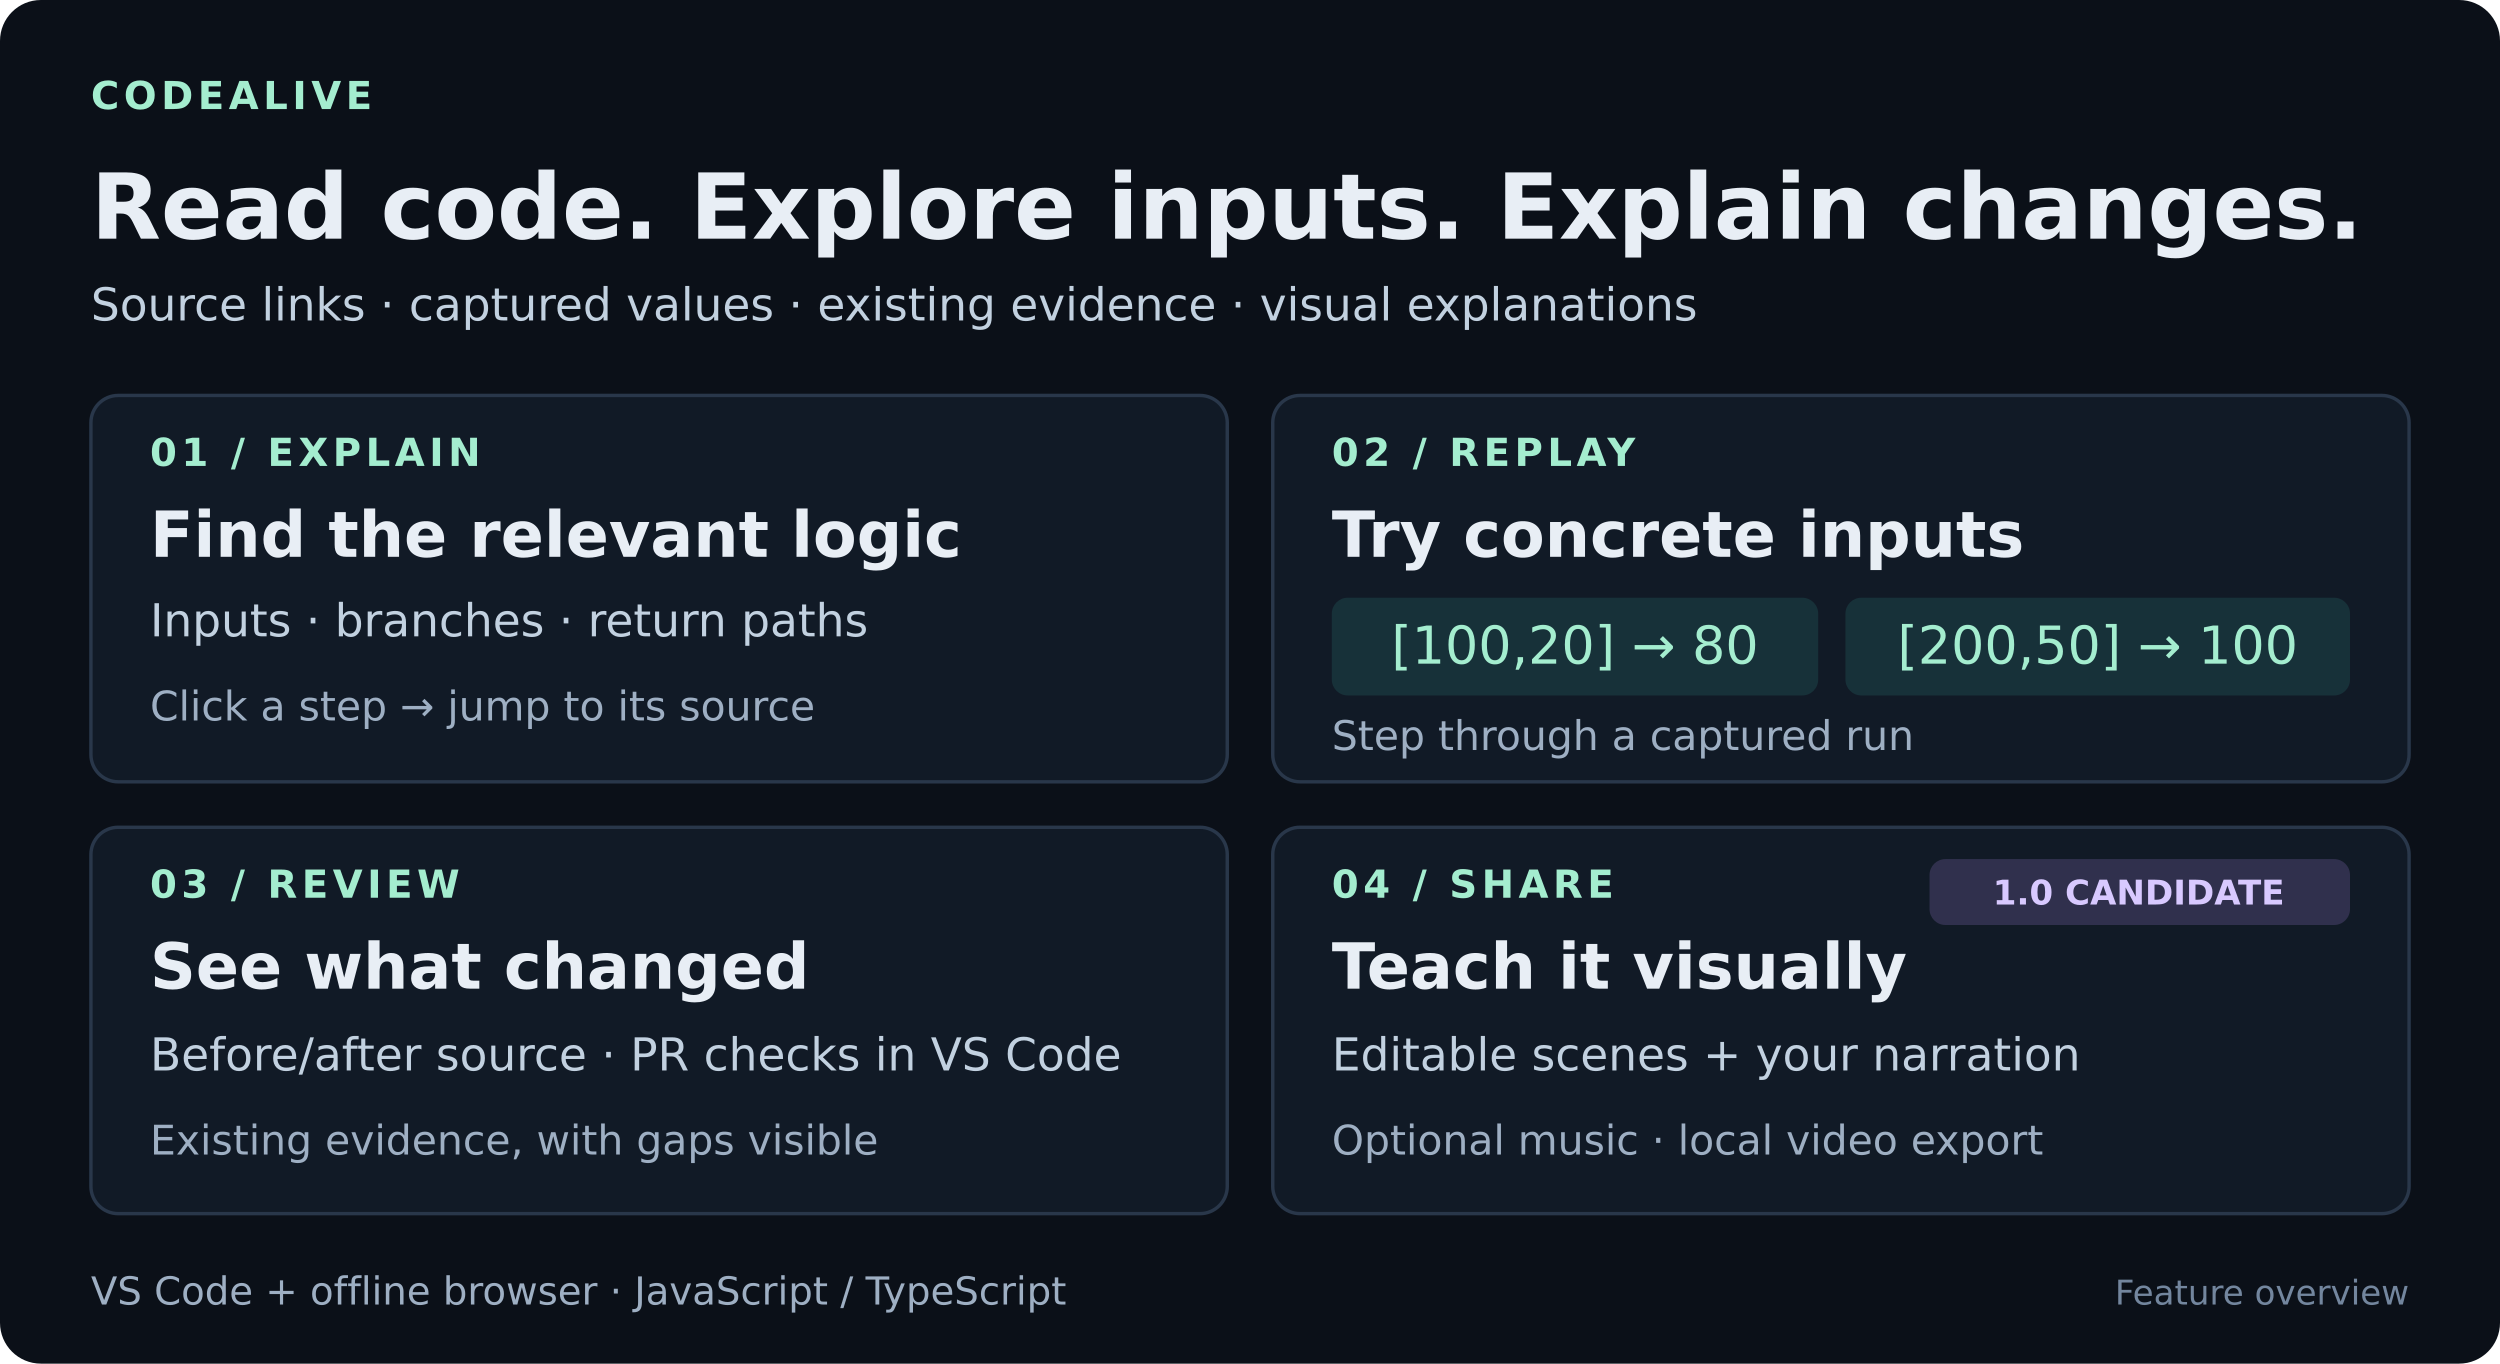
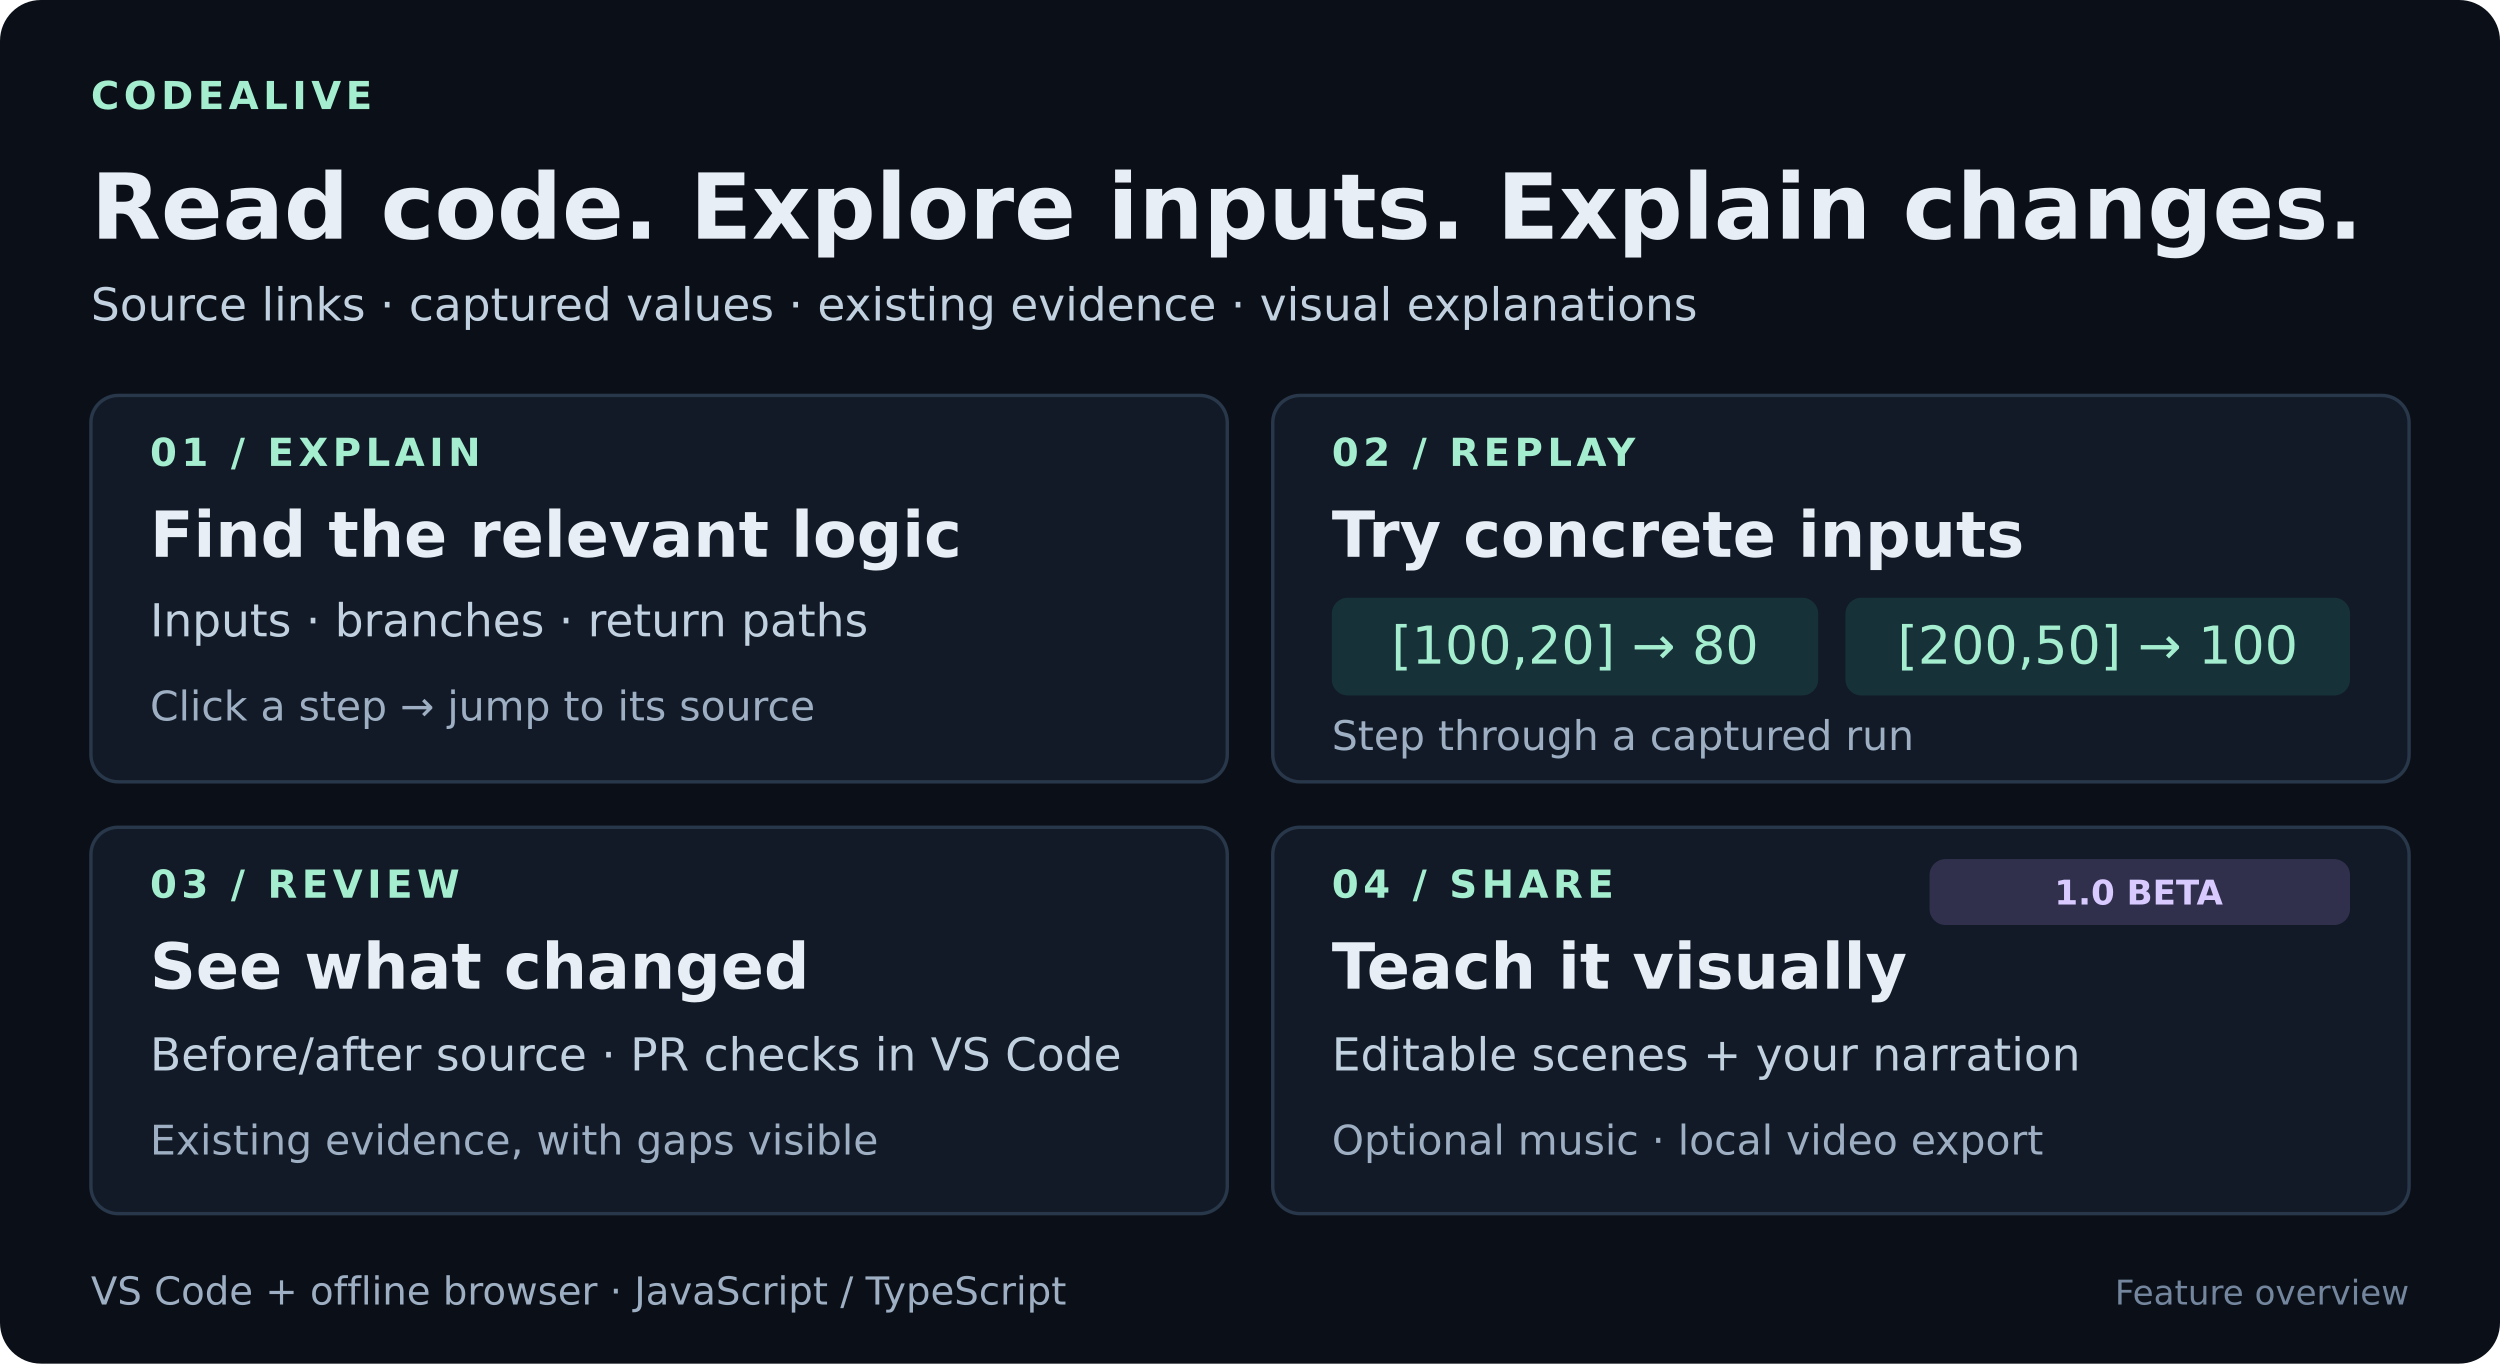
<svg xmlns="http://www.w3.org/2000/svg" width="1100" height="600" viewBox="0 0 1100 600" role="img" aria-labelledby="title description">
  <style>
    text{font-family:DejaVu Sans,sans-serif}
    .label{font-size:17px;font-weight:700;letter-spacing:2px;fill:#a4edcf}
    .title{font-size:28px;font-weight:700;fill:#e8eef5}
    .body{font-size:20px;fill:#c2d1e0}
    .note{font-size:18px;fill:#9eafc3}
    .card{fill:#111a26;stroke:#29374a;stroke-width:1.5}
  </style>
  <rect width="1100" height="600" rx="18" fill="#0b1018" />
  <text x="40" y="48" class="label">CODEALIVE</text>
  <text x="40" y="105" font-size="40" font-weight="700" fill="#e8eef5">Read code. Explore inputs. Explain changes.</text>
  <text x="40" y="141" class="body">Source links · captured values · existing evidence · visual explanations</text>
  <rect x="40" y="174" width="500" height="170" rx="12" class="card" />
  <text x="66" y="205" class="label">01 / EXPLAIN</text>
  <text x="66" y="245" class="title">Find the relevant logic</text>
  <text x="66" y="280" class="body">Inputs · branches · return paths</text>
  <text x="66" y="317" class="note">Click a step → jump to its source</text>
  <rect x="560" y="174" width="500" height="170" rx="12" class="card" />
  <text x="586" y="205" class="label">02 / REPLAY</text>
  <text x="586" y="245" class="title">Try concrete inputs</text>
  <rect x="586" y="263" width="214" height="43" rx="7" fill="#173139" />
  <rect x="812" y="263" width="222" height="43" rx="7" fill="#173139" />
  <text x="693" y="292" text-anchor="middle" font-size="23" fill="#a4edcf">[100,20] → 80</text>
  <text x="923" y="292" text-anchor="middle" font-size="23" fill="#a4edcf">[200,50] → 100</text>
  <text x="586" y="330" class="note">Step through a captured run</text>
  <rect x="40" y="364" width="500" height="170" rx="12" class="card" />
  <text x="66" y="395" class="label">03 / REVIEW</text>
  <text x="66" y="435" class="title">See what changed</text>
  <text x="66" y="471" class="body">Before/after source · PR checks in VS Code</text>
  <text x="66" y="508" class="note">Existing evidence, with gaps visible</text>
  <rect x="560" y="364" width="500" height="170" rx="12" class="card" />
  <text x="586" y="395" class="label">04 / SHARE</text>
  <rect x="849" y="378" width="185" height="29" rx="7" fill="#30304d" />
-   <text x="941" y="398" text-anchor="middle" font-size="15" font-weight="700" fill="#d8c9ff">1.0 CANDIDATE</text>
+   <text x="941" y="398" text-anchor="middle" font-size="15" font-weight="700" fill="#d8c9ff">1.0 BETA</text>
  <text x="586" y="435" class="title">Teach it visually</text>
  <text x="586" y="471" class="body">Editable scenes + your narration</text>
  <text x="586" y="508" class="note">Optional music · local video export</text>
  <text x="40" y="574" font-size="17" fill="#9eafc3">VS Code + offline browser · JavaScript / TypeScript</text>
  <text x="1060" y="574" text-anchor="end" font-size="15" fill="#73869e">Feature overview</text>
</svg>
